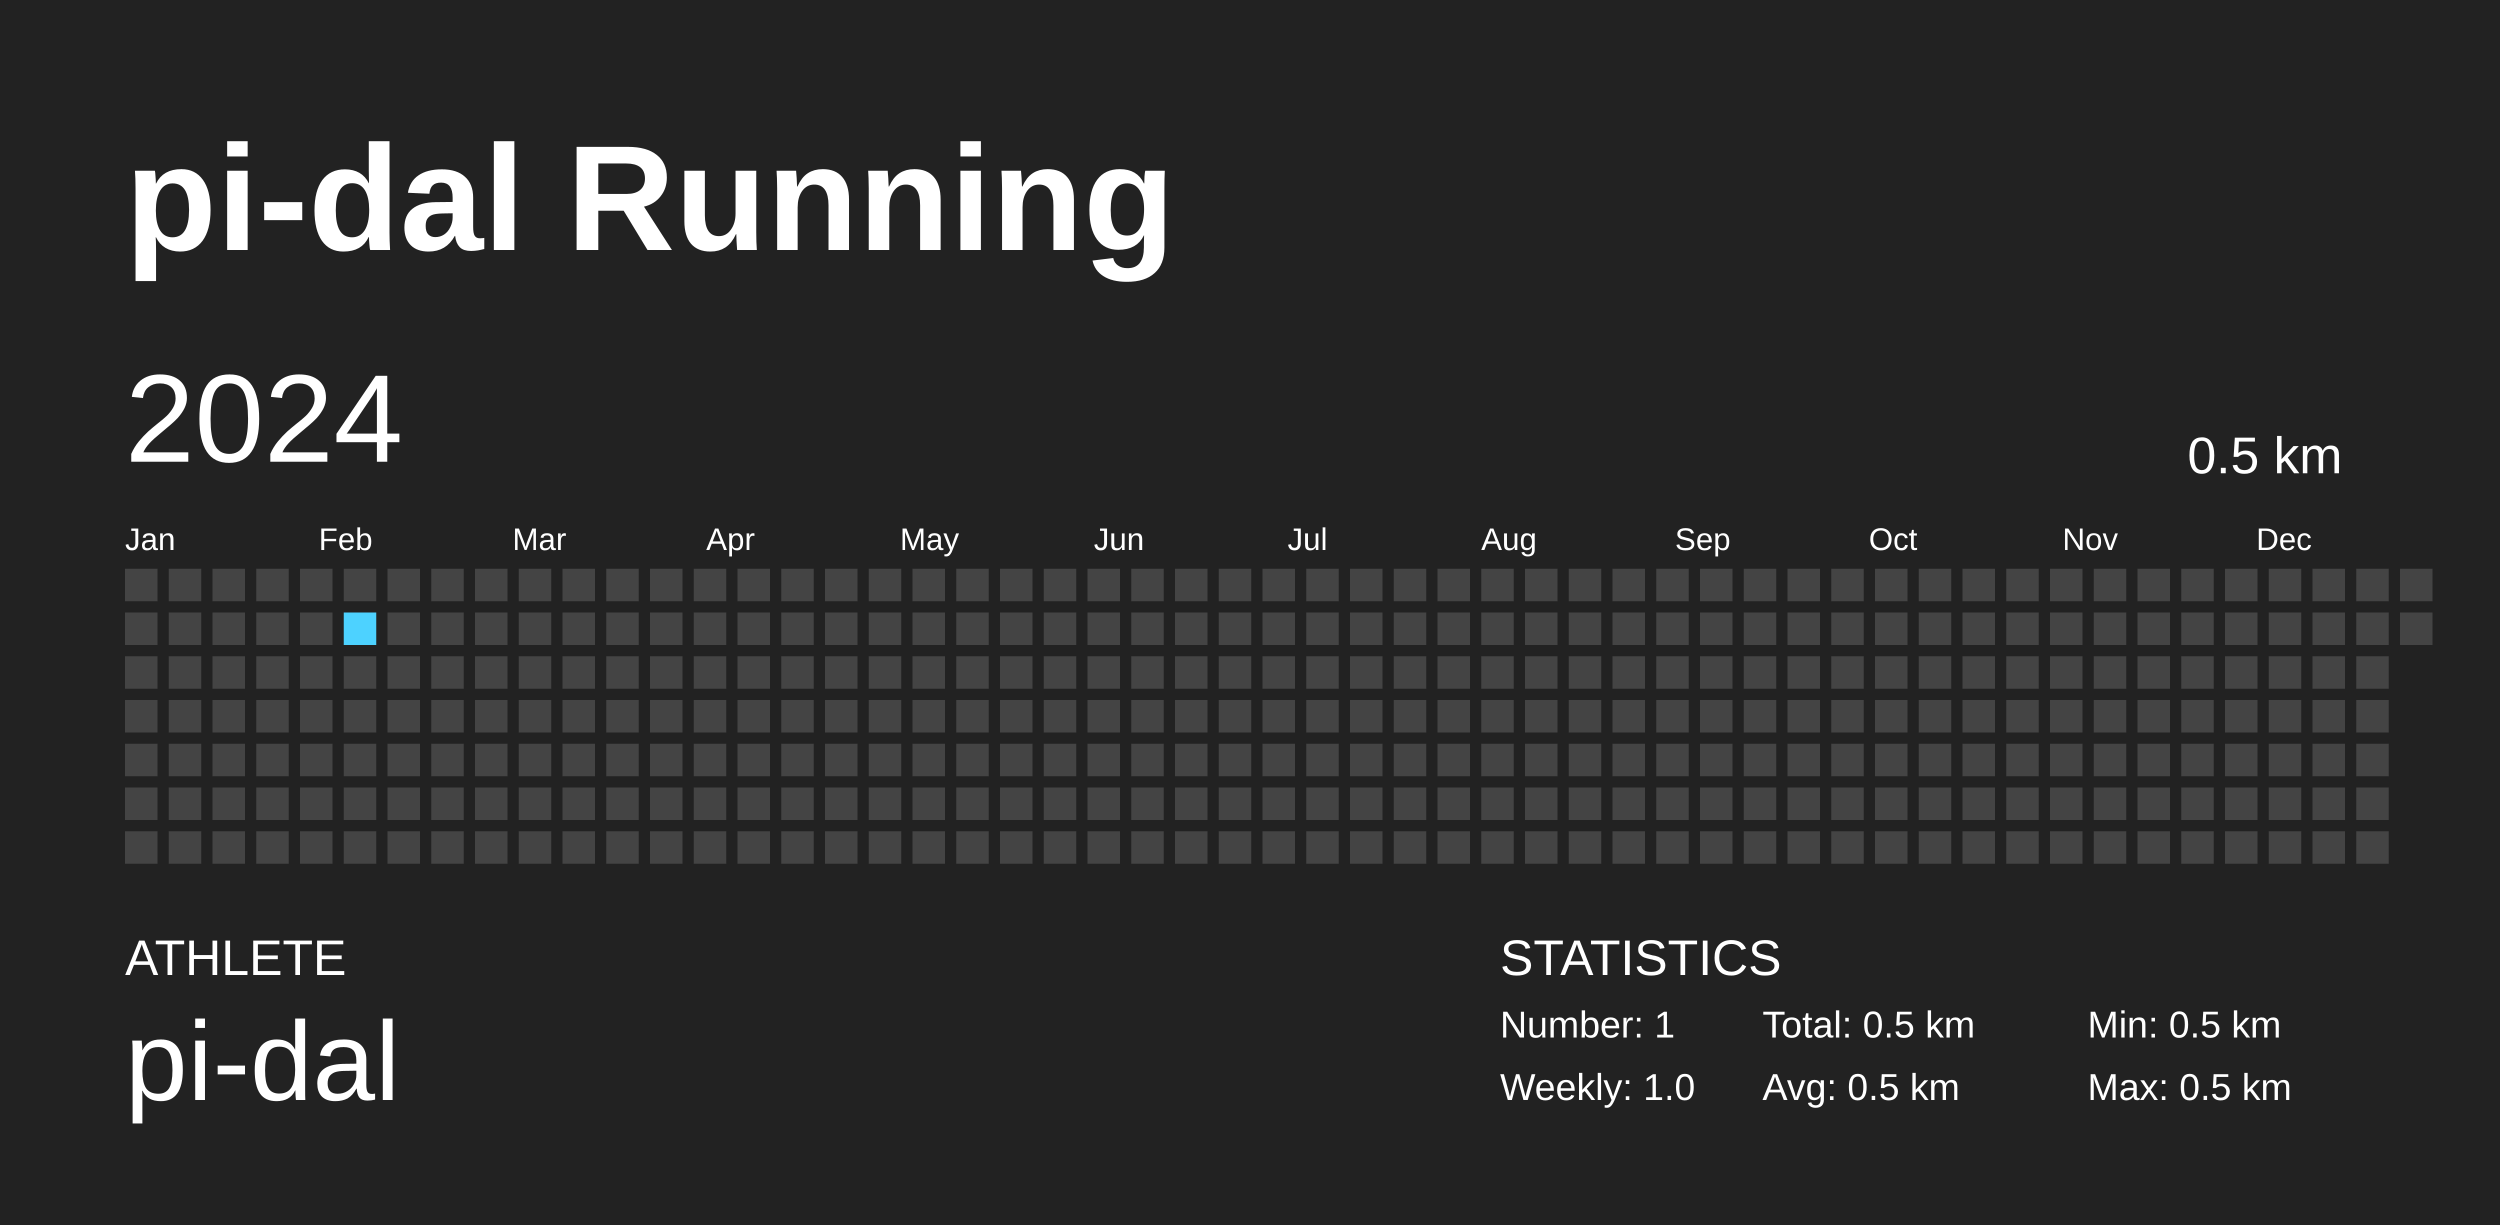
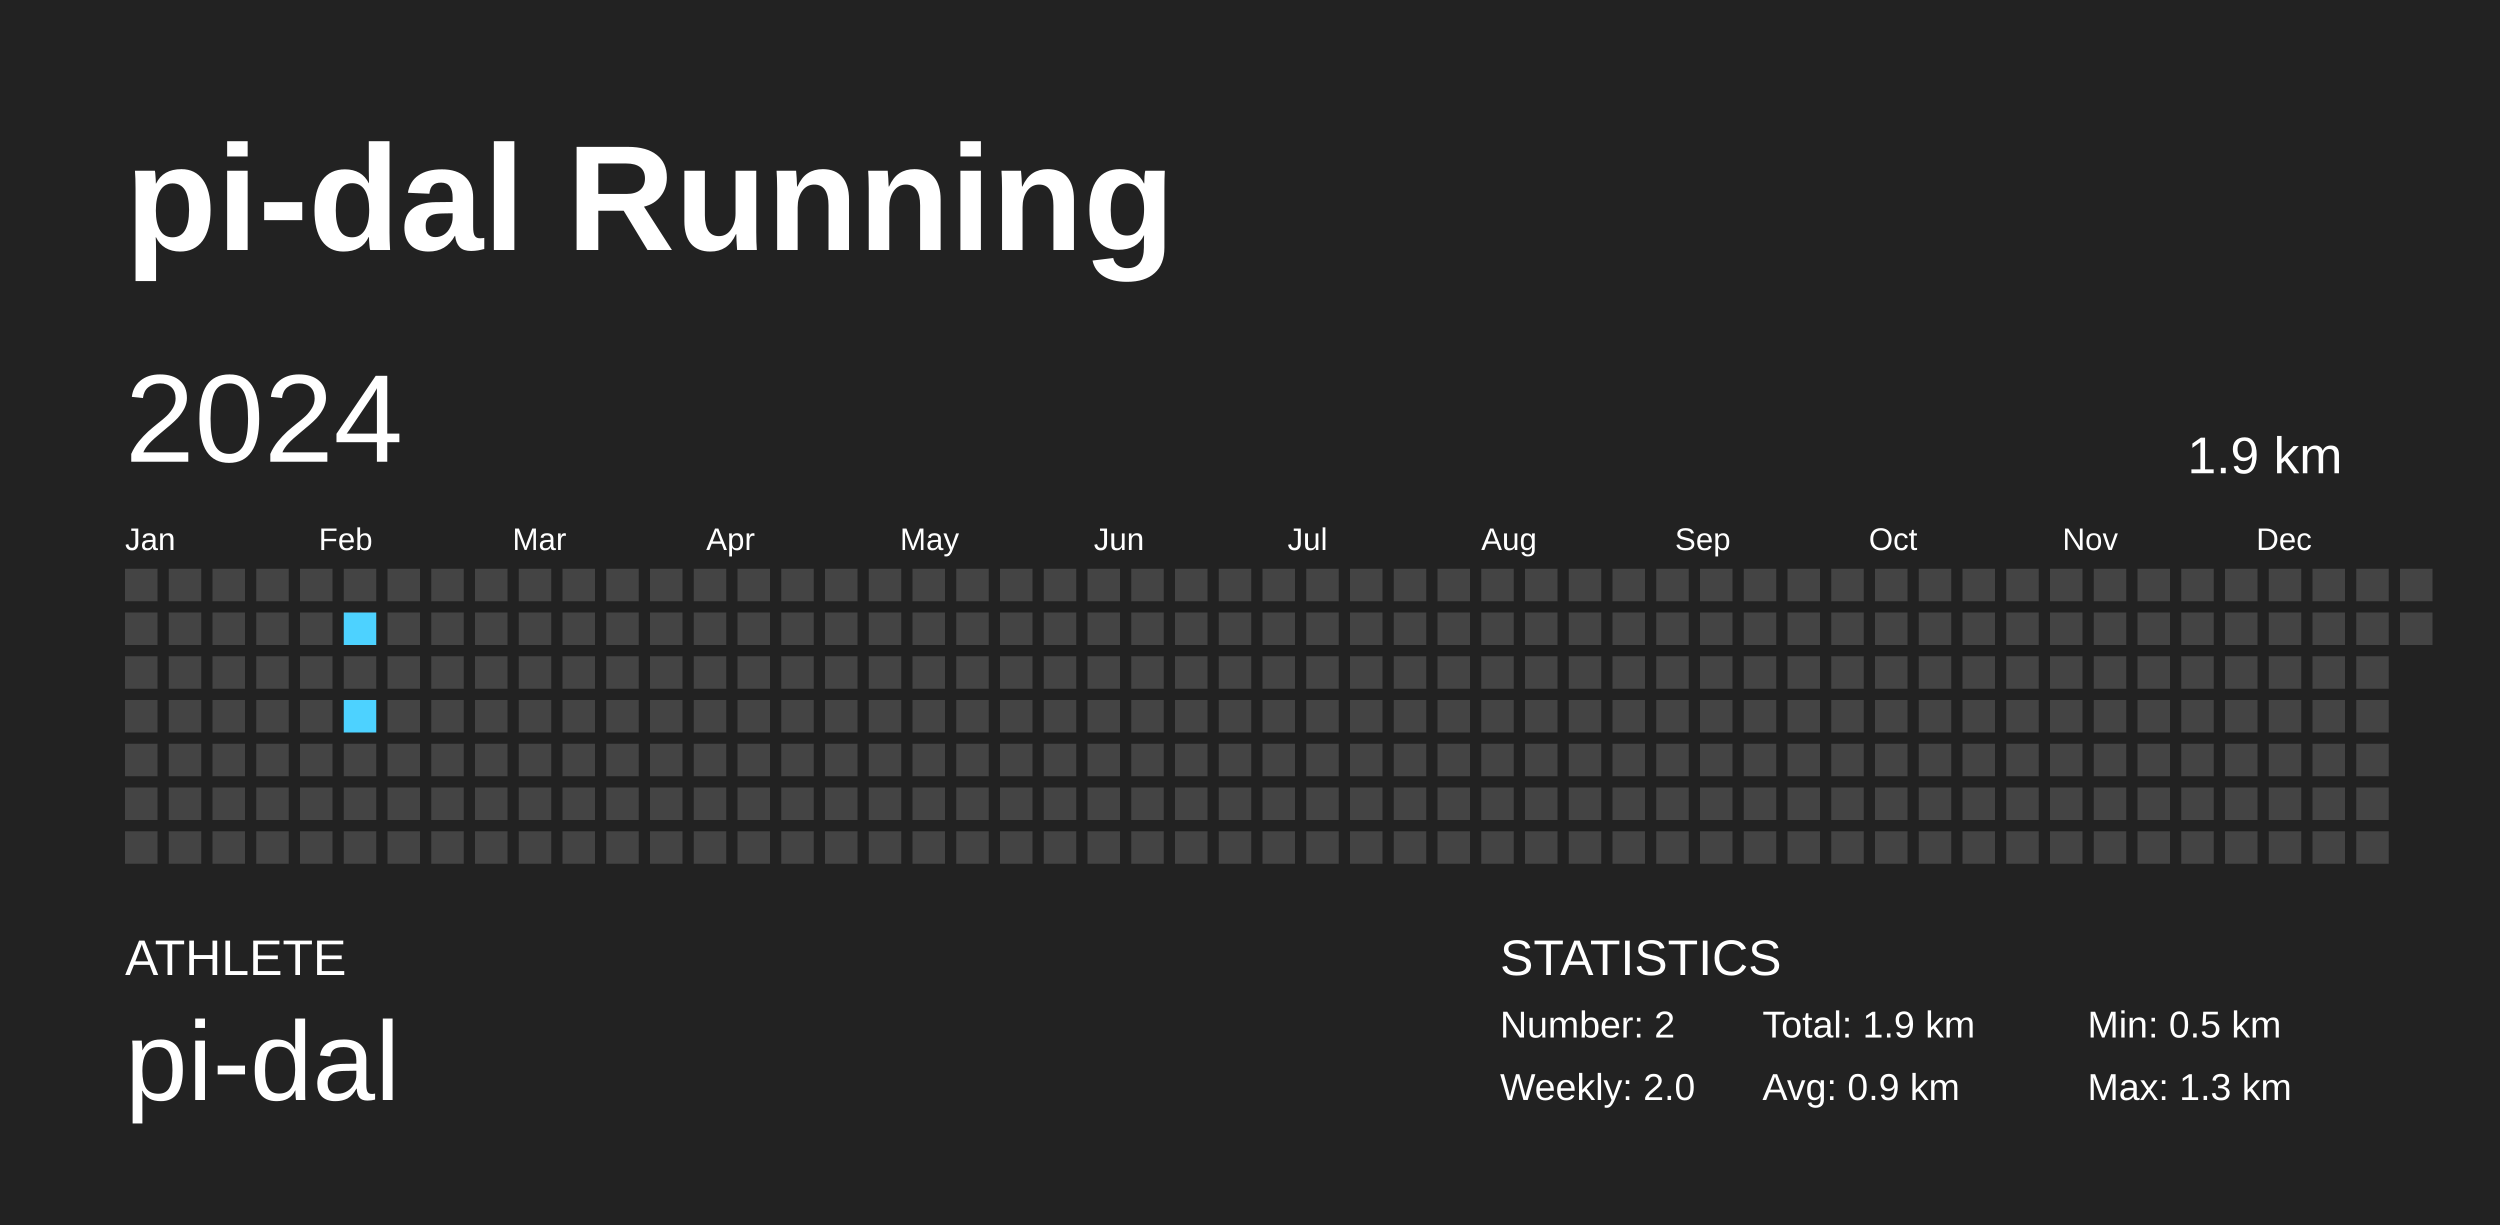
<svg xmlns="http://www.w3.org/2000/svg" baseProfile="full" height="98mm" version="1.1" viewBox="0,0,200,98" width="200mm">
  <defs />
  <rect fill="#222222" height="98" width="200" x="0" y="0" />
  <text fill="#FFFFFF" style="font-size:12px; font-family:Arial; font-weight:bold;" x="10" y="20">pi-dal Running</text>
  <text fill="#FFFFFF" style="font-size:4px; font-family:Arial" x="10" y="78">ATHLETE</text>
  <text fill="#FFFFFF" style="font-size:9px; font-family:Arial" x="10" y="88">pi-dal</text>
  <text fill="#FFFFFF" style="font-size:4px; font-family:Arial" x="120" y="78">STATISTICS</text>
-   <text fill="#FFFFFF" style="font-size:3px; font-family:Arial" x="120" y="83">Number: 1</text>
-   <text fill="#FFFFFF" style="font-size:3px; font-family:Arial" x="120" y="88">Weekly: 1.0</text>
-   <text fill="#FFFFFF" style="font-size:3px; font-family:Arial" x="141" y="83">Total: 0.5 km</text>
-   <text fill="#FFFFFF" style="font-size:3px; font-family:Arial" x="141" y="88">Avg: 0.5 km</text>
+   <text fill="#FFFFFF" style="font-size:3px; font-family:Arial" x="120" y="83">Number: 2</text>
+   <text fill="#FFFFFF" style="font-size:3px; font-family:Arial" x="120" y="88">Weekly: 2.0</text>
+   <text fill="#FFFFFF" style="font-size:3px; font-family:Arial" x="141" y="83">Total: 1.9 km</text>
+   <text fill="#FFFFFF" style="font-size:3px; font-family:Arial" x="141" y="88">Avg: 0.9 km</text>
  <text fill="#FFFFFF" style="font-size:3px; font-family:Arial" x="167" y="83">Min: 0.5 km</text>
-   <text fill="#FFFFFF" style="font-size:3px; font-family:Arial" x="167" y="88">Max: 0.5 km</text>
+   <text fill="#FFFFFF" style="font-size:3px; font-family:Arial" x="167" y="88">Max: 1.3 km</text>
  <text dominant-baseline="hanging" fill="#FFFFFF" style="font-size:10.0px; font-family:Arial;" x="10" y="30">2024</text>
-   <text dominant-baseline="hanging" fill="#FFFFFF" style="font-size:4.125px; font-family:Arial;" x="175" y="35">0.5 km</text>
+   <text dominant-baseline="hanging" fill="#FFFFFF" style="font-size:4.125px; font-family:Arial;" x="175" y="35">1.9 km</text>
  <text fill="#FFFFFF" style="font-size:2.5px; font-family:Arial" x="10.0" y="44">Jan</text>
  <text fill="#FFFFFF" style="font-size:2.5px; font-family:Arial" x="25.5" y="44">Feb</text>
  <text fill="#FFFFFF" style="font-size:2.5px; font-family:Arial" x="41.0" y="44">Mar</text>
  <text fill="#FFFFFF" style="font-size:2.5px; font-family:Arial" x="56.5" y="44">Apr</text>
  <text fill="#FFFFFF" style="font-size:2.5px; font-family:Arial" x="72.0" y="44">May</text>
  <text fill="#FFFFFF" style="font-size:2.5px; font-family:Arial" x="87.5" y="44">Jun</text>
  <text fill="#FFFFFF" style="font-size:2.5px; font-family:Arial" x="103.0" y="44">Jul</text>
  <text fill="#FFFFFF" style="font-size:2.5px; font-family:Arial" x="118.5" y="44">Aug</text>
  <text fill="#FFFFFF" style="font-size:2.5px; font-family:Arial" x="134.0" y="44">Sep</text>
  <text fill="#FFFFFF" style="font-size:2.5px; font-family:Arial" x="149.5" y="44">Oct</text>
  <text fill="#FFFFFF" style="font-size:2.5px; font-family:Arial" x="165.0" y="44">Nov</text>
  <text fill="#FFFFFF" style="font-size:2.5px; font-family:Arial" x="180.5" y="44">Dec</text>
  <rect fill="#444444" height="2.6" width="2.6" x="10.0" y="45.5" />
  <rect fill="#444444" height="2.6" width="2.6" x="10.0" y="49.0" />
  <rect fill="#444444" height="2.6" width="2.6" x="10.0" y="52.5" />
  <rect fill="#444444" height="2.6" width="2.6" x="10.0" y="56.0" />
  <rect fill="#444444" height="2.6" width="2.6" x="10.0" y="59.5" />
  <rect fill="#444444" height="2.6" width="2.6" x="10.0" y="63.0" />
  <rect fill="#444444" height="2.6" width="2.6" x="10.0" y="66.5" />
  <rect fill="#444444" height="2.6" width="2.6" x="13.5" y="45.5" />
  <rect fill="#444444" height="2.6" width="2.6" x="13.5" y="49.0" />
  <rect fill="#444444" height="2.6" width="2.6" x="13.5" y="52.5" />
  <rect fill="#444444" height="2.6" width="2.6" x="13.5" y="56.0" />
  <rect fill="#444444" height="2.6" width="2.6" x="13.5" y="59.5" />
  <rect fill="#444444" height="2.6" width="2.6" x="13.5" y="63.0" />
  <rect fill="#444444" height="2.6" width="2.6" x="13.5" y="66.5" />
  <rect fill="#444444" height="2.6" width="2.6" x="17.0" y="45.5" />
  <rect fill="#444444" height="2.6" width="2.6" x="17.0" y="49.0" />
  <rect fill="#444444" height="2.6" width="2.6" x="17.0" y="52.5" />
  <rect fill="#444444" height="2.6" width="2.6" x="17.0" y="56.0" />
  <rect fill="#444444" height="2.6" width="2.6" x="17.0" y="59.5" />
  <rect fill="#444444" height="2.6" width="2.6" x="17.0" y="63.0" />
  <rect fill="#444444" height="2.6" width="2.6" x="17.0" y="66.5" />
  <rect fill="#444444" height="2.6" width="2.6" x="20.5" y="45.5" />
  <rect fill="#444444" height="2.6" width="2.6" x="20.5" y="49.0" />
  <rect fill="#444444" height="2.6" width="2.6" x="20.5" y="52.5" />
  <rect fill="#444444" height="2.6" width="2.6" x="20.5" y="56.0" />
  <rect fill="#444444" height="2.6" width="2.6" x="20.5" y="59.5" />
  <rect fill="#444444" height="2.6" width="2.6" x="20.5" y="63.0" />
  <rect fill="#444444" height="2.6" width="2.6" x="20.5" y="66.5" />
  <rect fill="#444444" height="2.6" width="2.6" x="24.0" y="45.5" />
  <rect fill="#444444" height="2.6" width="2.6" x="24.0" y="49.0" />
  <rect fill="#444444" height="2.6" width="2.6" x="24.0" y="52.5" />
  <rect fill="#444444" height="2.6" width="2.6" x="24.0" y="56.0" />
  <rect fill="#444444" height="2.6" width="2.6" x="24.0" y="59.5" />
  <rect fill="#444444" height="2.6" width="2.6" x="24.0" y="63.0" />
  <rect fill="#444444" height="2.6" width="2.6" x="24.0" y="66.5" />
  <rect fill="#444444" height="2.6" width="2.6" x="27.5" y="45.5" />
-   <rect fill="#4DD2FF" height="2.6" width="2.6" x="27.5" y="49.0" />
+   <rect fill="#4dd2ff" height="2.6" width="2.6" x="27.5" y="49.0" />
  <rect fill="#444444" height="2.6" width="2.6" x="27.5" y="52.5" />
-   <rect fill="#444444" height="2.6" width="2.6" x="27.5" y="56.0" />
+   <rect fill="#4dd2ff" height="2.6" width="2.6" x="27.5" y="56.0" />
  <rect fill="#444444" height="2.6" width="2.6" x="27.5" y="59.5" />
  <rect fill="#444444" height="2.6" width="2.6" x="27.5" y="63.0" />
  <rect fill="#444444" height="2.6" width="2.6" x="27.5" y="66.5" />
  <rect fill="#444444" height="2.6" width="2.6" x="31.0" y="45.5" />
  <rect fill="#444444" height="2.6" width="2.6" x="31.0" y="49.0" />
  <rect fill="#444444" height="2.6" width="2.6" x="31.0" y="52.5" />
  <rect fill="#444444" height="2.6" width="2.6" x="31.0" y="56.0" />
  <rect fill="#444444" height="2.6" width="2.6" x="31.0" y="59.5" />
  <rect fill="#444444" height="2.6" width="2.6" x="31.0" y="63.0" />
  <rect fill="#444444" height="2.6" width="2.6" x="31.0" y="66.5" />
  <rect fill="#444444" height="2.6" width="2.6" x="34.5" y="45.5" />
  <rect fill="#444444" height="2.6" width="2.6" x="34.5" y="49.0" />
  <rect fill="#444444" height="2.6" width="2.6" x="34.5" y="52.5" />
  <rect fill="#444444" height="2.6" width="2.6" x="34.5" y="56.0" />
  <rect fill="#444444" height="2.6" width="2.6" x="34.5" y="59.5" />
  <rect fill="#444444" height="2.6" width="2.6" x="34.5" y="63.0" />
  <rect fill="#444444" height="2.6" width="2.6" x="34.5" y="66.5" />
  <rect fill="#444444" height="2.6" width="2.6" x="38.0" y="45.5" />
  <rect fill="#444444" height="2.6" width="2.6" x="38.0" y="49.0" />
  <rect fill="#444444" height="2.6" width="2.6" x="38.0" y="52.5" />
  <rect fill="#444444" height="2.6" width="2.6" x="38.0" y="56.0" />
  <rect fill="#444444" height="2.6" width="2.6" x="38.0" y="59.5" />
  <rect fill="#444444" height="2.6" width="2.6" x="38.0" y="63.0" />
  <rect fill="#444444" height="2.6" width="2.6" x="38.0" y="66.5" />
  <rect fill="#444444" height="2.6" width="2.6" x="41.5" y="45.5" />
  <rect fill="#444444" height="2.6" width="2.6" x="41.5" y="49.0" />
  <rect fill="#444444" height="2.6" width="2.6" x="41.5" y="52.5" />
  <rect fill="#444444" height="2.6" width="2.6" x="41.5" y="56.0" />
  <rect fill="#444444" height="2.6" width="2.6" x="41.5" y="59.5" />
  <rect fill="#444444" height="2.6" width="2.6" x="41.5" y="63.0" />
  <rect fill="#444444" height="2.6" width="2.6" x="41.5" y="66.5" />
  <rect fill="#444444" height="2.6" width="2.6" x="45.0" y="45.5" />
  <rect fill="#444444" height="2.6" width="2.6" x="45.0" y="49.0" />
  <rect fill="#444444" height="2.6" width="2.6" x="45.0" y="52.5" />
  <rect fill="#444444" height="2.6" width="2.6" x="45.0" y="56.0" />
  <rect fill="#444444" height="2.6" width="2.6" x="45.0" y="59.5" />
  <rect fill="#444444" height="2.6" width="2.6" x="45.0" y="63.0" />
  <rect fill="#444444" height="2.6" width="2.6" x="45.0" y="66.5" />
  <rect fill="#444444" height="2.6" width="2.6" x="48.5" y="45.5" />
  <rect fill="#444444" height="2.6" width="2.6" x="48.5" y="49.0" />
  <rect fill="#444444" height="2.6" width="2.6" x="48.5" y="52.5" />
  <rect fill="#444444" height="2.6" width="2.6" x="48.5" y="56.0" />
  <rect fill="#444444" height="2.6" width="2.6" x="48.5" y="59.5" />
  <rect fill="#444444" height="2.6" width="2.6" x="48.5" y="63.0" />
  <rect fill="#444444" height="2.6" width="2.6" x="48.5" y="66.5" />
  <rect fill="#444444" height="2.6" width="2.6" x="52.0" y="45.5" />
  <rect fill="#444444" height="2.6" width="2.6" x="52.0" y="49.0" />
  <rect fill="#444444" height="2.6" width="2.6" x="52.0" y="52.5" />
  <rect fill="#444444" height="2.6" width="2.6" x="52.0" y="56.0" />
  <rect fill="#444444" height="2.6" width="2.6" x="52.0" y="59.5" />
  <rect fill="#444444" height="2.6" width="2.6" x="52.0" y="63.0" />
  <rect fill="#444444" height="2.6" width="2.6" x="52.0" y="66.5" />
  <rect fill="#444444" height="2.6" width="2.6" x="55.5" y="45.5" />
  <rect fill="#444444" height="2.6" width="2.6" x="55.5" y="49.0" />
  <rect fill="#444444" height="2.6" width="2.6" x="55.5" y="52.5" />
  <rect fill="#444444" height="2.6" width="2.6" x="55.5" y="56.0" />
  <rect fill="#444444" height="2.6" width="2.6" x="55.5" y="59.5" />
  <rect fill="#444444" height="2.6" width="2.6" x="55.5" y="63.0" />
  <rect fill="#444444" height="2.6" width="2.6" x="55.5" y="66.5" />
  <rect fill="#444444" height="2.6" width="2.6" x="59.0" y="45.5" />
  <rect fill="#444444" height="2.6" width="2.6" x="59.0" y="49.0" />
  <rect fill="#444444" height="2.6" width="2.6" x="59.0" y="52.5" />
  <rect fill="#444444" height="2.6" width="2.6" x="59.0" y="56.0" />
  <rect fill="#444444" height="2.6" width="2.6" x="59.0" y="59.5" />
  <rect fill="#444444" height="2.6" width="2.6" x="59.0" y="63.0" />
  <rect fill="#444444" height="2.6" width="2.6" x="59.0" y="66.5" />
  <rect fill="#444444" height="2.6" width="2.6" x="62.5" y="45.5" />
  <rect fill="#444444" height="2.6" width="2.6" x="62.5" y="49.0" />
  <rect fill="#444444" height="2.6" width="2.6" x="62.5" y="52.5" />
  <rect fill="#444444" height="2.6" width="2.6" x="62.5" y="56.0" />
  <rect fill="#444444" height="2.6" width="2.6" x="62.5" y="59.5" />
  <rect fill="#444444" height="2.6" width="2.6" x="62.5" y="63.0" />
  <rect fill="#444444" height="2.6" width="2.6" x="62.5" y="66.5" />
  <rect fill="#444444" height="2.6" width="2.6" x="66.0" y="45.5" />
  <rect fill="#444444" height="2.6" width="2.6" x="66.0" y="49.0" />
  <rect fill="#444444" height="2.6" width="2.6" x="66.0" y="52.5" />
  <rect fill="#444444" height="2.6" width="2.6" x="66.0" y="56.0" />
  <rect fill="#444444" height="2.6" width="2.6" x="66.0" y="59.5" />
  <rect fill="#444444" height="2.6" width="2.6" x="66.0" y="63.0" />
  <rect fill="#444444" height="2.6" width="2.6" x="66.0" y="66.5" />
  <rect fill="#444444" height="2.6" width="2.6" x="69.5" y="45.5" />
  <rect fill="#444444" height="2.6" width="2.6" x="69.5" y="49.0" />
  <rect fill="#444444" height="2.6" width="2.6" x="69.5" y="52.5" />
  <rect fill="#444444" height="2.6" width="2.6" x="69.5" y="56.0" />
  <rect fill="#444444" height="2.6" width="2.6" x="69.5" y="59.5" />
  <rect fill="#444444" height="2.6" width="2.6" x="69.5" y="63.0" />
  <rect fill="#444444" height="2.6" width="2.6" x="69.5" y="66.5" />
  <rect fill="#444444" height="2.6" width="2.6" x="73.0" y="45.5" />
  <rect fill="#444444" height="2.6" width="2.6" x="73.0" y="49.0" />
  <rect fill="#444444" height="2.6" width="2.6" x="73.0" y="52.5" />
  <rect fill="#444444" height="2.6" width="2.6" x="73.0" y="56.0" />
  <rect fill="#444444" height="2.6" width="2.6" x="73.0" y="59.5" />
  <rect fill="#444444" height="2.6" width="2.6" x="73.0" y="63.0" />
  <rect fill="#444444" height="2.6" width="2.6" x="73.0" y="66.5" />
  <rect fill="#444444" height="2.6" width="2.6" x="76.5" y="45.5" />
  <rect fill="#444444" height="2.6" width="2.6" x="76.5" y="49.0" />
  <rect fill="#444444" height="2.6" width="2.6" x="76.5" y="52.5" />
  <rect fill="#444444" height="2.6" width="2.6" x="76.5" y="56.0" />
  <rect fill="#444444" height="2.6" width="2.6" x="76.5" y="59.5" />
  <rect fill="#444444" height="2.6" width="2.6" x="76.5" y="63.0" />
  <rect fill="#444444" height="2.6" width="2.6" x="76.5" y="66.5" />
  <rect fill="#444444" height="2.6" width="2.6" x="80.0" y="45.5" />
  <rect fill="#444444" height="2.6" width="2.6" x="80.0" y="49.0" />
  <rect fill="#444444" height="2.6" width="2.6" x="80.0" y="52.5" />
  <rect fill="#444444" height="2.6" width="2.6" x="80.0" y="56.0" />
  <rect fill="#444444" height="2.6" width="2.6" x="80.0" y="59.5" />
  <rect fill="#444444" height="2.6" width="2.6" x="80.0" y="63.0" />
  <rect fill="#444444" height="2.6" width="2.6" x="80.0" y="66.5" />
  <rect fill="#444444" height="2.6" width="2.6" x="83.5" y="45.5" />
  <rect fill="#444444" height="2.6" width="2.6" x="83.5" y="49.0" />
  <rect fill="#444444" height="2.6" width="2.6" x="83.5" y="52.5" />
  <rect fill="#444444" height="2.6" width="2.6" x="83.5" y="56.0" />
  <rect fill="#444444" height="2.6" width="2.6" x="83.5" y="59.5" />
  <rect fill="#444444" height="2.6" width="2.6" x="83.5" y="63.0" />
  <rect fill="#444444" height="2.6" width="2.6" x="83.5" y="66.5" />
  <rect fill="#444444" height="2.6" width="2.6" x="87.0" y="45.5" />
  <rect fill="#444444" height="2.6" width="2.6" x="87.0" y="49.0" />
  <rect fill="#444444" height="2.6" width="2.6" x="87.0" y="52.5" />
  <rect fill="#444444" height="2.6" width="2.6" x="87.0" y="56.0" />
  <rect fill="#444444" height="2.6" width="2.6" x="87.0" y="59.5" />
  <rect fill="#444444" height="2.6" width="2.6" x="87.0" y="63.0" />
  <rect fill="#444444" height="2.6" width="2.6" x="87.0" y="66.5" />
  <rect fill="#444444" height="2.6" width="2.6" x="90.5" y="45.5" />
  <rect fill="#444444" height="2.6" width="2.6" x="90.5" y="49.0" />
  <rect fill="#444444" height="2.6" width="2.6" x="90.5" y="52.5" />
  <rect fill="#444444" height="2.6" width="2.6" x="90.5" y="56.0" />
  <rect fill="#444444" height="2.6" width="2.6" x="90.5" y="59.5" />
  <rect fill="#444444" height="2.6" width="2.6" x="90.5" y="63.0" />
  <rect fill="#444444" height="2.6" width="2.6" x="90.5" y="66.5" />
  <rect fill="#444444" height="2.6" width="2.6" x="94.0" y="45.5" />
  <rect fill="#444444" height="2.6" width="2.6" x="94.0" y="49.0" />
  <rect fill="#444444" height="2.6" width="2.6" x="94.0" y="52.5" />
  <rect fill="#444444" height="2.6" width="2.6" x="94.0" y="56.0" />
  <rect fill="#444444" height="2.6" width="2.6" x="94.0" y="59.5" />
  <rect fill="#444444" height="2.6" width="2.6" x="94.0" y="63.0" />
  <rect fill="#444444" height="2.6" width="2.6" x="94.0" y="66.5" />
  <rect fill="#444444" height="2.6" width="2.6" x="97.5" y="45.5" />
  <rect fill="#444444" height="2.6" width="2.6" x="97.5" y="49.0" />
  <rect fill="#444444" height="2.6" width="2.6" x="97.5" y="52.5" />
  <rect fill="#444444" height="2.6" width="2.6" x="97.5" y="56.0" />
  <rect fill="#444444" height="2.6" width="2.6" x="97.5" y="59.5" />
  <rect fill="#444444" height="2.6" width="2.6" x="97.5" y="63.0" />
  <rect fill="#444444" height="2.6" width="2.6" x="97.5" y="66.5" />
  <rect fill="#444444" height="2.6" width="2.6" x="101.0" y="45.5" />
  <rect fill="#444444" height="2.6" width="2.6" x="101.0" y="49.0" />
  <rect fill="#444444" height="2.6" width="2.6" x="101.0" y="52.5" />
  <rect fill="#444444" height="2.6" width="2.6" x="101.0" y="56.0" />
  <rect fill="#444444" height="2.6" width="2.6" x="101.0" y="59.5" />
  <rect fill="#444444" height="2.6" width="2.6" x="101.0" y="63.0" />
  <rect fill="#444444" height="2.6" width="2.6" x="101.0" y="66.5" />
  <rect fill="#444444" height="2.6" width="2.6" x="104.5" y="45.5" />
  <rect fill="#444444" height="2.6" width="2.6" x="104.5" y="49.0" />
  <rect fill="#444444" height="2.6" width="2.6" x="104.5" y="52.5" />
  <rect fill="#444444" height="2.6" width="2.6" x="104.5" y="56.0" />
  <rect fill="#444444" height="2.6" width="2.6" x="104.5" y="59.5" />
  <rect fill="#444444" height="2.6" width="2.6" x="104.5" y="63.0" />
  <rect fill="#444444" height="2.6" width="2.6" x="104.5" y="66.5" />
  <rect fill="#444444" height="2.6" width="2.6" x="108.0" y="45.5" />
  <rect fill="#444444" height="2.6" width="2.6" x="108.0" y="49.0" />
  <rect fill="#444444" height="2.6" width="2.6" x="108.0" y="52.5" />
  <rect fill="#444444" height="2.6" width="2.6" x="108.0" y="56.0" />
  <rect fill="#444444" height="2.6" width="2.6" x="108.0" y="59.5" />
  <rect fill="#444444" height="2.6" width="2.6" x="108.0" y="63.0" />
  <rect fill="#444444" height="2.6" width="2.6" x="108.0" y="66.5" />
  <rect fill="#444444" height="2.6" width="2.6" x="111.5" y="45.5" />
  <rect fill="#444444" height="2.6" width="2.6" x="111.5" y="49.0" />
  <rect fill="#444444" height="2.6" width="2.6" x="111.5" y="52.5" />
  <rect fill="#444444" height="2.6" width="2.6" x="111.5" y="56.0" />
  <rect fill="#444444" height="2.6" width="2.6" x="111.5" y="59.5" />
  <rect fill="#444444" height="2.6" width="2.6" x="111.5" y="63.0" />
  <rect fill="#444444" height="2.6" width="2.6" x="111.5" y="66.5" />
  <rect fill="#444444" height="2.6" width="2.6" x="115.0" y="45.5" />
  <rect fill="#444444" height="2.6" width="2.6" x="115.0" y="49.0" />
  <rect fill="#444444" height="2.6" width="2.6" x="115.0" y="52.5" />
  <rect fill="#444444" height="2.6" width="2.6" x="115.0" y="56.0" />
  <rect fill="#444444" height="2.6" width="2.6" x="115.0" y="59.5" />
  <rect fill="#444444" height="2.6" width="2.6" x="115.0" y="63.0" />
  <rect fill="#444444" height="2.6" width="2.6" x="115.0" y="66.5" />
  <rect fill="#444444" height="2.6" width="2.6" x="118.5" y="45.5" />
  <rect fill="#444444" height="2.6" width="2.6" x="118.5" y="49.0" />
  <rect fill="#444444" height="2.6" width="2.6" x="118.5" y="52.5" />
  <rect fill="#444444" height="2.6" width="2.6" x="118.5" y="56.0" />
  <rect fill="#444444" height="2.6" width="2.6" x="118.5" y="59.5" />
  <rect fill="#444444" height="2.6" width="2.6" x="118.5" y="63.0" />
  <rect fill="#444444" height="2.6" width="2.6" x="118.5" y="66.5" />
  <rect fill="#444444" height="2.6" width="2.6" x="122.0" y="45.5" />
  <rect fill="#444444" height="2.6" width="2.6" x="122.0" y="49.0" />
  <rect fill="#444444" height="2.6" width="2.6" x="122.0" y="52.5" />
  <rect fill="#444444" height="2.6" width="2.6" x="122.0" y="56.0" />
  <rect fill="#444444" height="2.6" width="2.6" x="122.0" y="59.5" />
  <rect fill="#444444" height="2.6" width="2.6" x="122.0" y="63.0" />
  <rect fill="#444444" height="2.6" width="2.6" x="122.0" y="66.5" />
  <rect fill="#444444" height="2.6" width="2.6" x="125.5" y="45.5" />
  <rect fill="#444444" height="2.6" width="2.6" x="125.5" y="49.0" />
  <rect fill="#444444" height="2.6" width="2.6" x="125.5" y="52.5" />
  <rect fill="#444444" height="2.6" width="2.6" x="125.5" y="56.0" />
  <rect fill="#444444" height="2.6" width="2.6" x="125.5" y="59.5" />
  <rect fill="#444444" height="2.6" width="2.6" x="125.5" y="63.0" />
  <rect fill="#444444" height="2.6" width="2.6" x="125.5" y="66.5" />
  <rect fill="#444444" height="2.6" width="2.6" x="129.0" y="45.5" />
  <rect fill="#444444" height="2.6" width="2.6" x="129.0" y="49.0" />
  <rect fill="#444444" height="2.6" width="2.6" x="129.0" y="52.5" />
  <rect fill="#444444" height="2.6" width="2.6" x="129.0" y="56.0" />
  <rect fill="#444444" height="2.6" width="2.6" x="129.0" y="59.5" />
  <rect fill="#444444" height="2.6" width="2.6" x="129.0" y="63.0" />
  <rect fill="#444444" height="2.6" width="2.6" x="129.0" y="66.5" />
  <rect fill="#444444" height="2.6" width="2.6" x="132.5" y="45.5" />
  <rect fill="#444444" height="2.6" width="2.6" x="132.5" y="49.0" />
  <rect fill="#444444" height="2.6" width="2.6" x="132.5" y="52.5" />
  <rect fill="#444444" height="2.6" width="2.6" x="132.5" y="56.0" />
  <rect fill="#444444" height="2.6" width="2.6" x="132.5" y="59.5" />
  <rect fill="#444444" height="2.6" width="2.6" x="132.5" y="63.0" />
  <rect fill="#444444" height="2.6" width="2.6" x="132.5" y="66.5" />
  <rect fill="#444444" height="2.6" width="2.6" x="136.0" y="45.5" />
  <rect fill="#444444" height="2.6" width="2.6" x="136.0" y="49.0" />
  <rect fill="#444444" height="2.6" width="2.6" x="136.0" y="52.5" />
  <rect fill="#444444" height="2.6" width="2.6" x="136.0" y="56.0" />
  <rect fill="#444444" height="2.6" width="2.6" x="136.0" y="59.5" />
  <rect fill="#444444" height="2.6" width="2.6" x="136.0" y="63.0" />
  <rect fill="#444444" height="2.6" width="2.6" x="136.0" y="66.5" />
  <rect fill="#444444" height="2.6" width="2.6" x="139.5" y="45.5" />
  <rect fill="#444444" height="2.6" width="2.6" x="139.5" y="49.0" />
  <rect fill="#444444" height="2.6" width="2.6" x="139.5" y="52.5" />
  <rect fill="#444444" height="2.6" width="2.6" x="139.5" y="56.0" />
  <rect fill="#444444" height="2.6" width="2.6" x="139.5" y="59.5" />
  <rect fill="#444444" height="2.6" width="2.6" x="139.5" y="63.0" />
  <rect fill="#444444" height="2.6" width="2.6" x="139.5" y="66.5" />
  <rect fill="#444444" height="2.6" width="2.6" x="143.0" y="45.5" />
  <rect fill="#444444" height="2.6" width="2.6" x="143.0" y="49.0" />
  <rect fill="#444444" height="2.6" width="2.6" x="143.0" y="52.5" />
  <rect fill="#444444" height="2.6" width="2.6" x="143.0" y="56.0" />
  <rect fill="#444444" height="2.6" width="2.6" x="143.0" y="59.5" />
  <rect fill="#444444" height="2.6" width="2.6" x="143.0" y="63.0" />
  <rect fill="#444444" height="2.6" width="2.6" x="143.0" y="66.5" />
  <rect fill="#444444" height="2.6" width="2.6" x="146.5" y="45.5" />
  <rect fill="#444444" height="2.6" width="2.6" x="146.5" y="49.0" />
  <rect fill="#444444" height="2.6" width="2.6" x="146.5" y="52.5" />
  <rect fill="#444444" height="2.6" width="2.6" x="146.5" y="56.0" />
  <rect fill="#444444" height="2.6" width="2.6" x="146.5" y="59.5" />
  <rect fill="#444444" height="2.6" width="2.6" x="146.5" y="63.0" />
  <rect fill="#444444" height="2.6" width="2.6" x="146.5" y="66.5" />
  <rect fill="#444444" height="2.6" width="2.6" x="150.0" y="45.5" />
  <rect fill="#444444" height="2.6" width="2.6" x="150.0" y="49.0" />
  <rect fill="#444444" height="2.6" width="2.6" x="150.0" y="52.5" />
  <rect fill="#444444" height="2.6" width="2.6" x="150.0" y="56.0" />
  <rect fill="#444444" height="2.6" width="2.6" x="150.0" y="59.5" />
  <rect fill="#444444" height="2.6" width="2.6" x="150.0" y="63.0" />
  <rect fill="#444444" height="2.6" width="2.6" x="150.0" y="66.5" />
  <rect fill="#444444" height="2.6" width="2.6" x="153.5" y="45.5" />
  <rect fill="#444444" height="2.6" width="2.6" x="153.5" y="49.0" />
  <rect fill="#444444" height="2.6" width="2.6" x="153.5" y="52.5" />
  <rect fill="#444444" height="2.6" width="2.6" x="153.5" y="56.0" />
  <rect fill="#444444" height="2.6" width="2.6" x="153.5" y="59.5" />
  <rect fill="#444444" height="2.6" width="2.6" x="153.5" y="63.0" />
  <rect fill="#444444" height="2.6" width="2.6" x="153.5" y="66.5" />
  <rect fill="#444444" height="2.6" width="2.6" x="157.0" y="45.5" />
  <rect fill="#444444" height="2.6" width="2.6" x="157.0" y="49.0" />
  <rect fill="#444444" height="2.6" width="2.6" x="157.0" y="52.5" />
  <rect fill="#444444" height="2.6" width="2.6" x="157.0" y="56.0" />
  <rect fill="#444444" height="2.6" width="2.6" x="157.0" y="59.5" />
  <rect fill="#444444" height="2.6" width="2.6" x="157.0" y="63.0" />
  <rect fill="#444444" height="2.6" width="2.6" x="157.0" y="66.5" />
  <rect fill="#444444" height="2.6" width="2.6" x="160.5" y="45.5" />
  <rect fill="#444444" height="2.6" width="2.6" x="160.5" y="49.0" />
  <rect fill="#444444" height="2.6" width="2.6" x="160.5" y="52.5" />
  <rect fill="#444444" height="2.6" width="2.6" x="160.5" y="56.0" />
  <rect fill="#444444" height="2.6" width="2.6" x="160.5" y="59.5" />
  <rect fill="#444444" height="2.6" width="2.6" x="160.5" y="63.0" />
  <rect fill="#444444" height="2.6" width="2.6" x="160.5" y="66.5" />
  <rect fill="#444444" height="2.6" width="2.6" x="164.0" y="45.5" />
  <rect fill="#444444" height="2.6" width="2.6" x="164.0" y="49.0" />
  <rect fill="#444444" height="2.6" width="2.6" x="164.0" y="52.5" />
  <rect fill="#444444" height="2.6" width="2.6" x="164.0" y="56.0" />
  <rect fill="#444444" height="2.6" width="2.6" x="164.0" y="59.5" />
  <rect fill="#444444" height="2.6" width="2.6" x="164.0" y="63.0" />
  <rect fill="#444444" height="2.6" width="2.6" x="164.0" y="66.5" />
  <rect fill="#444444" height="2.6" width="2.6" x="167.5" y="45.5" />
  <rect fill="#444444" height="2.6" width="2.6" x="167.5" y="49.0" />
  <rect fill="#444444" height="2.6" width="2.6" x="167.5" y="52.5" />
  <rect fill="#444444" height="2.6" width="2.6" x="167.5" y="56.0" />
  <rect fill="#444444" height="2.6" width="2.6" x="167.5" y="59.5" />
  <rect fill="#444444" height="2.6" width="2.6" x="167.5" y="63.0" />
  <rect fill="#444444" height="2.6" width="2.6" x="167.5" y="66.5" />
  <rect fill="#444444" height="2.6" width="2.6" x="171.0" y="45.5" />
  <rect fill="#444444" height="2.6" width="2.6" x="171.0" y="49.0" />
  <rect fill="#444444" height="2.6" width="2.6" x="171.0" y="52.5" />
  <rect fill="#444444" height="2.6" width="2.6" x="171.0" y="56.0" />
  <rect fill="#444444" height="2.6" width="2.6" x="171.0" y="59.5" />
  <rect fill="#444444" height="2.6" width="2.6" x="171.0" y="63.0" />
  <rect fill="#444444" height="2.6" width="2.6" x="171.0" y="66.5" />
  <rect fill="#444444" height="2.6" width="2.6" x="174.5" y="45.5" />
  <rect fill="#444444" height="2.6" width="2.6" x="174.5" y="49.0" />
  <rect fill="#444444" height="2.6" width="2.6" x="174.5" y="52.5" />
  <rect fill="#444444" height="2.6" width="2.6" x="174.5" y="56.0" />
  <rect fill="#444444" height="2.6" width="2.6" x="174.5" y="59.5" />
  <rect fill="#444444" height="2.6" width="2.6" x="174.5" y="63.0" />
  <rect fill="#444444" height="2.6" width="2.6" x="174.5" y="66.5" />
  <rect fill="#444444" height="2.6" width="2.6" x="178.0" y="45.5" />
  <rect fill="#444444" height="2.6" width="2.6" x="178.0" y="49.0" />
  <rect fill="#444444" height="2.6" width="2.6" x="178.0" y="52.5" />
  <rect fill="#444444" height="2.6" width="2.6" x="178.0" y="56.0" />
  <rect fill="#444444" height="2.6" width="2.6" x="178.0" y="59.5" />
  <rect fill="#444444" height="2.6" width="2.6" x="178.0" y="63.0" />
  <rect fill="#444444" height="2.6" width="2.6" x="178.0" y="66.5" />
  <rect fill="#444444" height="2.6" width="2.6" x="181.5" y="45.5" />
  <rect fill="#444444" height="2.6" width="2.6" x="181.5" y="49.0" />
  <rect fill="#444444" height="2.6" width="2.6" x="181.5" y="52.5" />
  <rect fill="#444444" height="2.6" width="2.6" x="181.5" y="56.0" />
  <rect fill="#444444" height="2.6" width="2.6" x="181.5" y="59.5" />
  <rect fill="#444444" height="2.6" width="2.6" x="181.5" y="63.0" />
  <rect fill="#444444" height="2.6" width="2.6" x="181.5" y="66.5" />
  <rect fill="#444444" height="2.6" width="2.6" x="185.0" y="45.5" />
  <rect fill="#444444" height="2.6" width="2.6" x="185.0" y="49.0" />
  <rect fill="#444444" height="2.6" width="2.6" x="185.0" y="52.5" />
  <rect fill="#444444" height="2.6" width="2.6" x="185.0" y="56.0" />
  <rect fill="#444444" height="2.6" width="2.6" x="185.0" y="59.5" />
  <rect fill="#444444" height="2.6" width="2.6" x="185.0" y="63.0" />
  <rect fill="#444444" height="2.6" width="2.6" x="185.0" y="66.5" />
  <rect fill="#444444" height="2.6" width="2.6" x="188.5" y="45.5" />
  <rect fill="#444444" height="2.6" width="2.6" x="188.5" y="49.0" />
  <rect fill="#444444" height="2.6" width="2.6" x="188.5" y="52.5" />
  <rect fill="#444444" height="2.6" width="2.6" x="188.5" y="56.0" />
  <rect fill="#444444" height="2.6" width="2.6" x="188.5" y="59.5" />
  <rect fill="#444444" height="2.6" width="2.6" x="188.5" y="63.0" />
  <rect fill="#444444" height="2.6" width="2.6" x="188.5" y="66.5" />
  <rect fill="#444444" height="2.6" width="2.6" x="192.0" y="45.5" />
  <rect fill="#444444" height="2.6" width="2.6" x="192.0" y="49.0" />
</svg>
